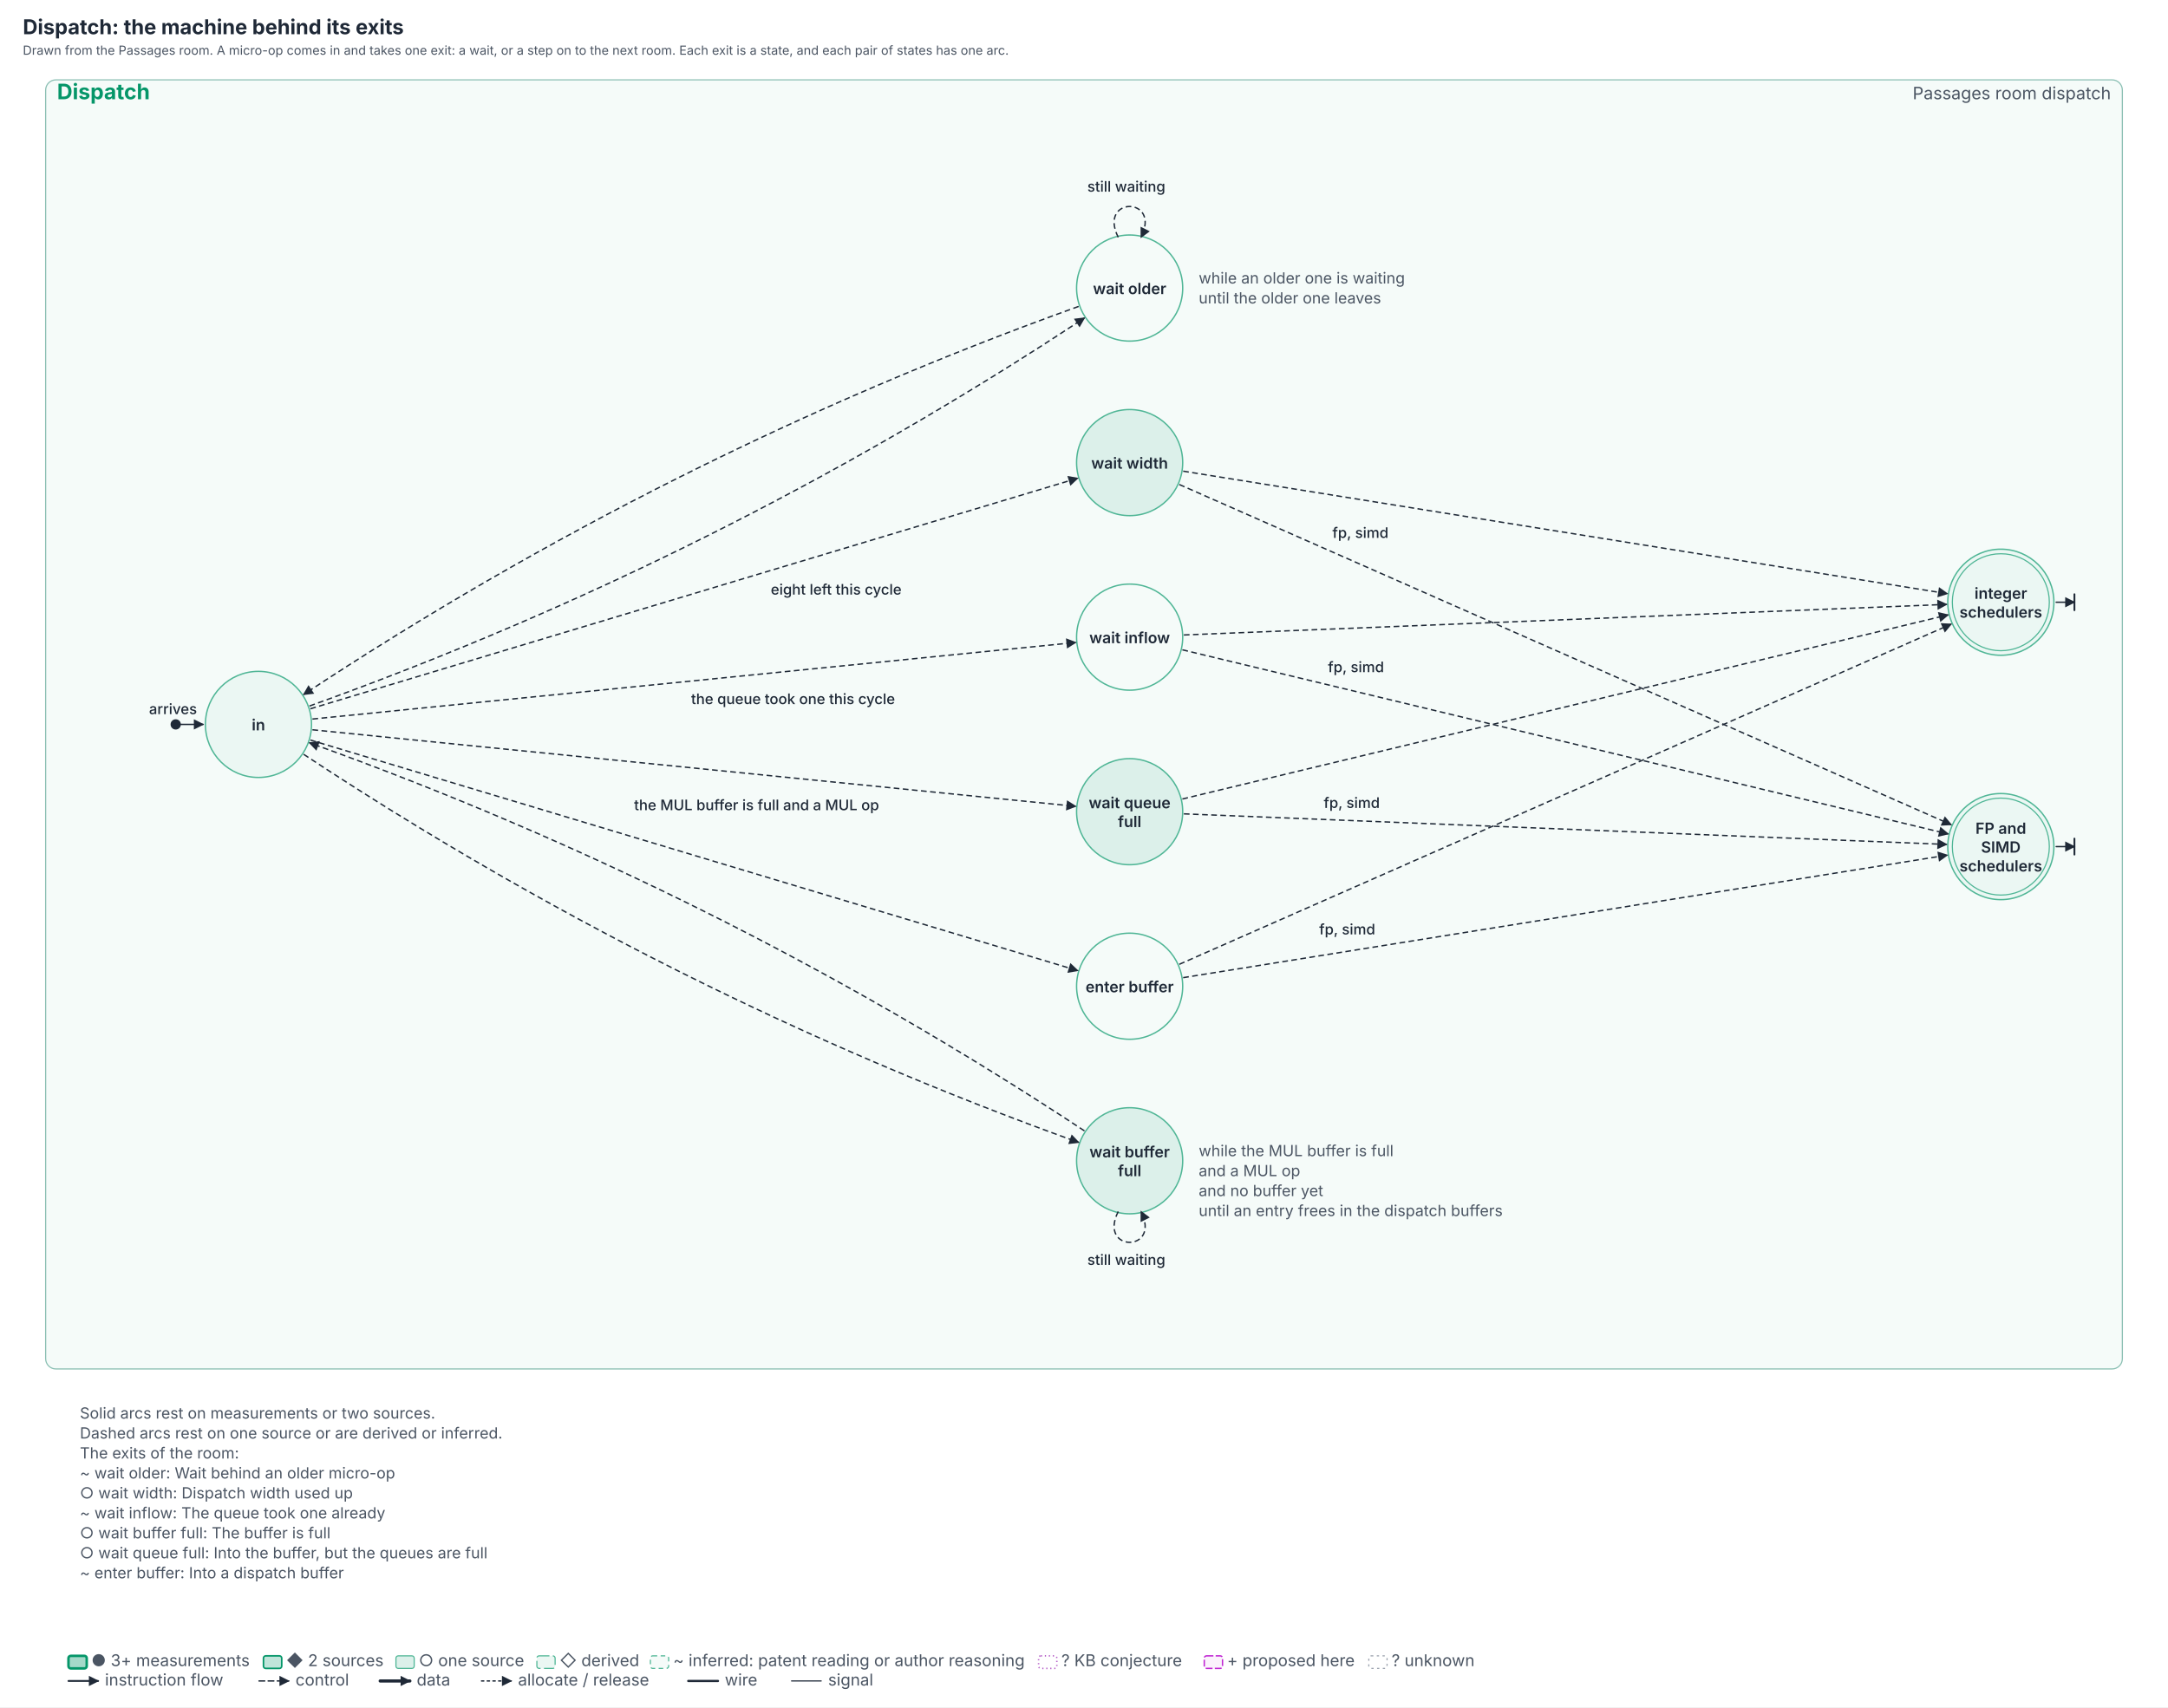
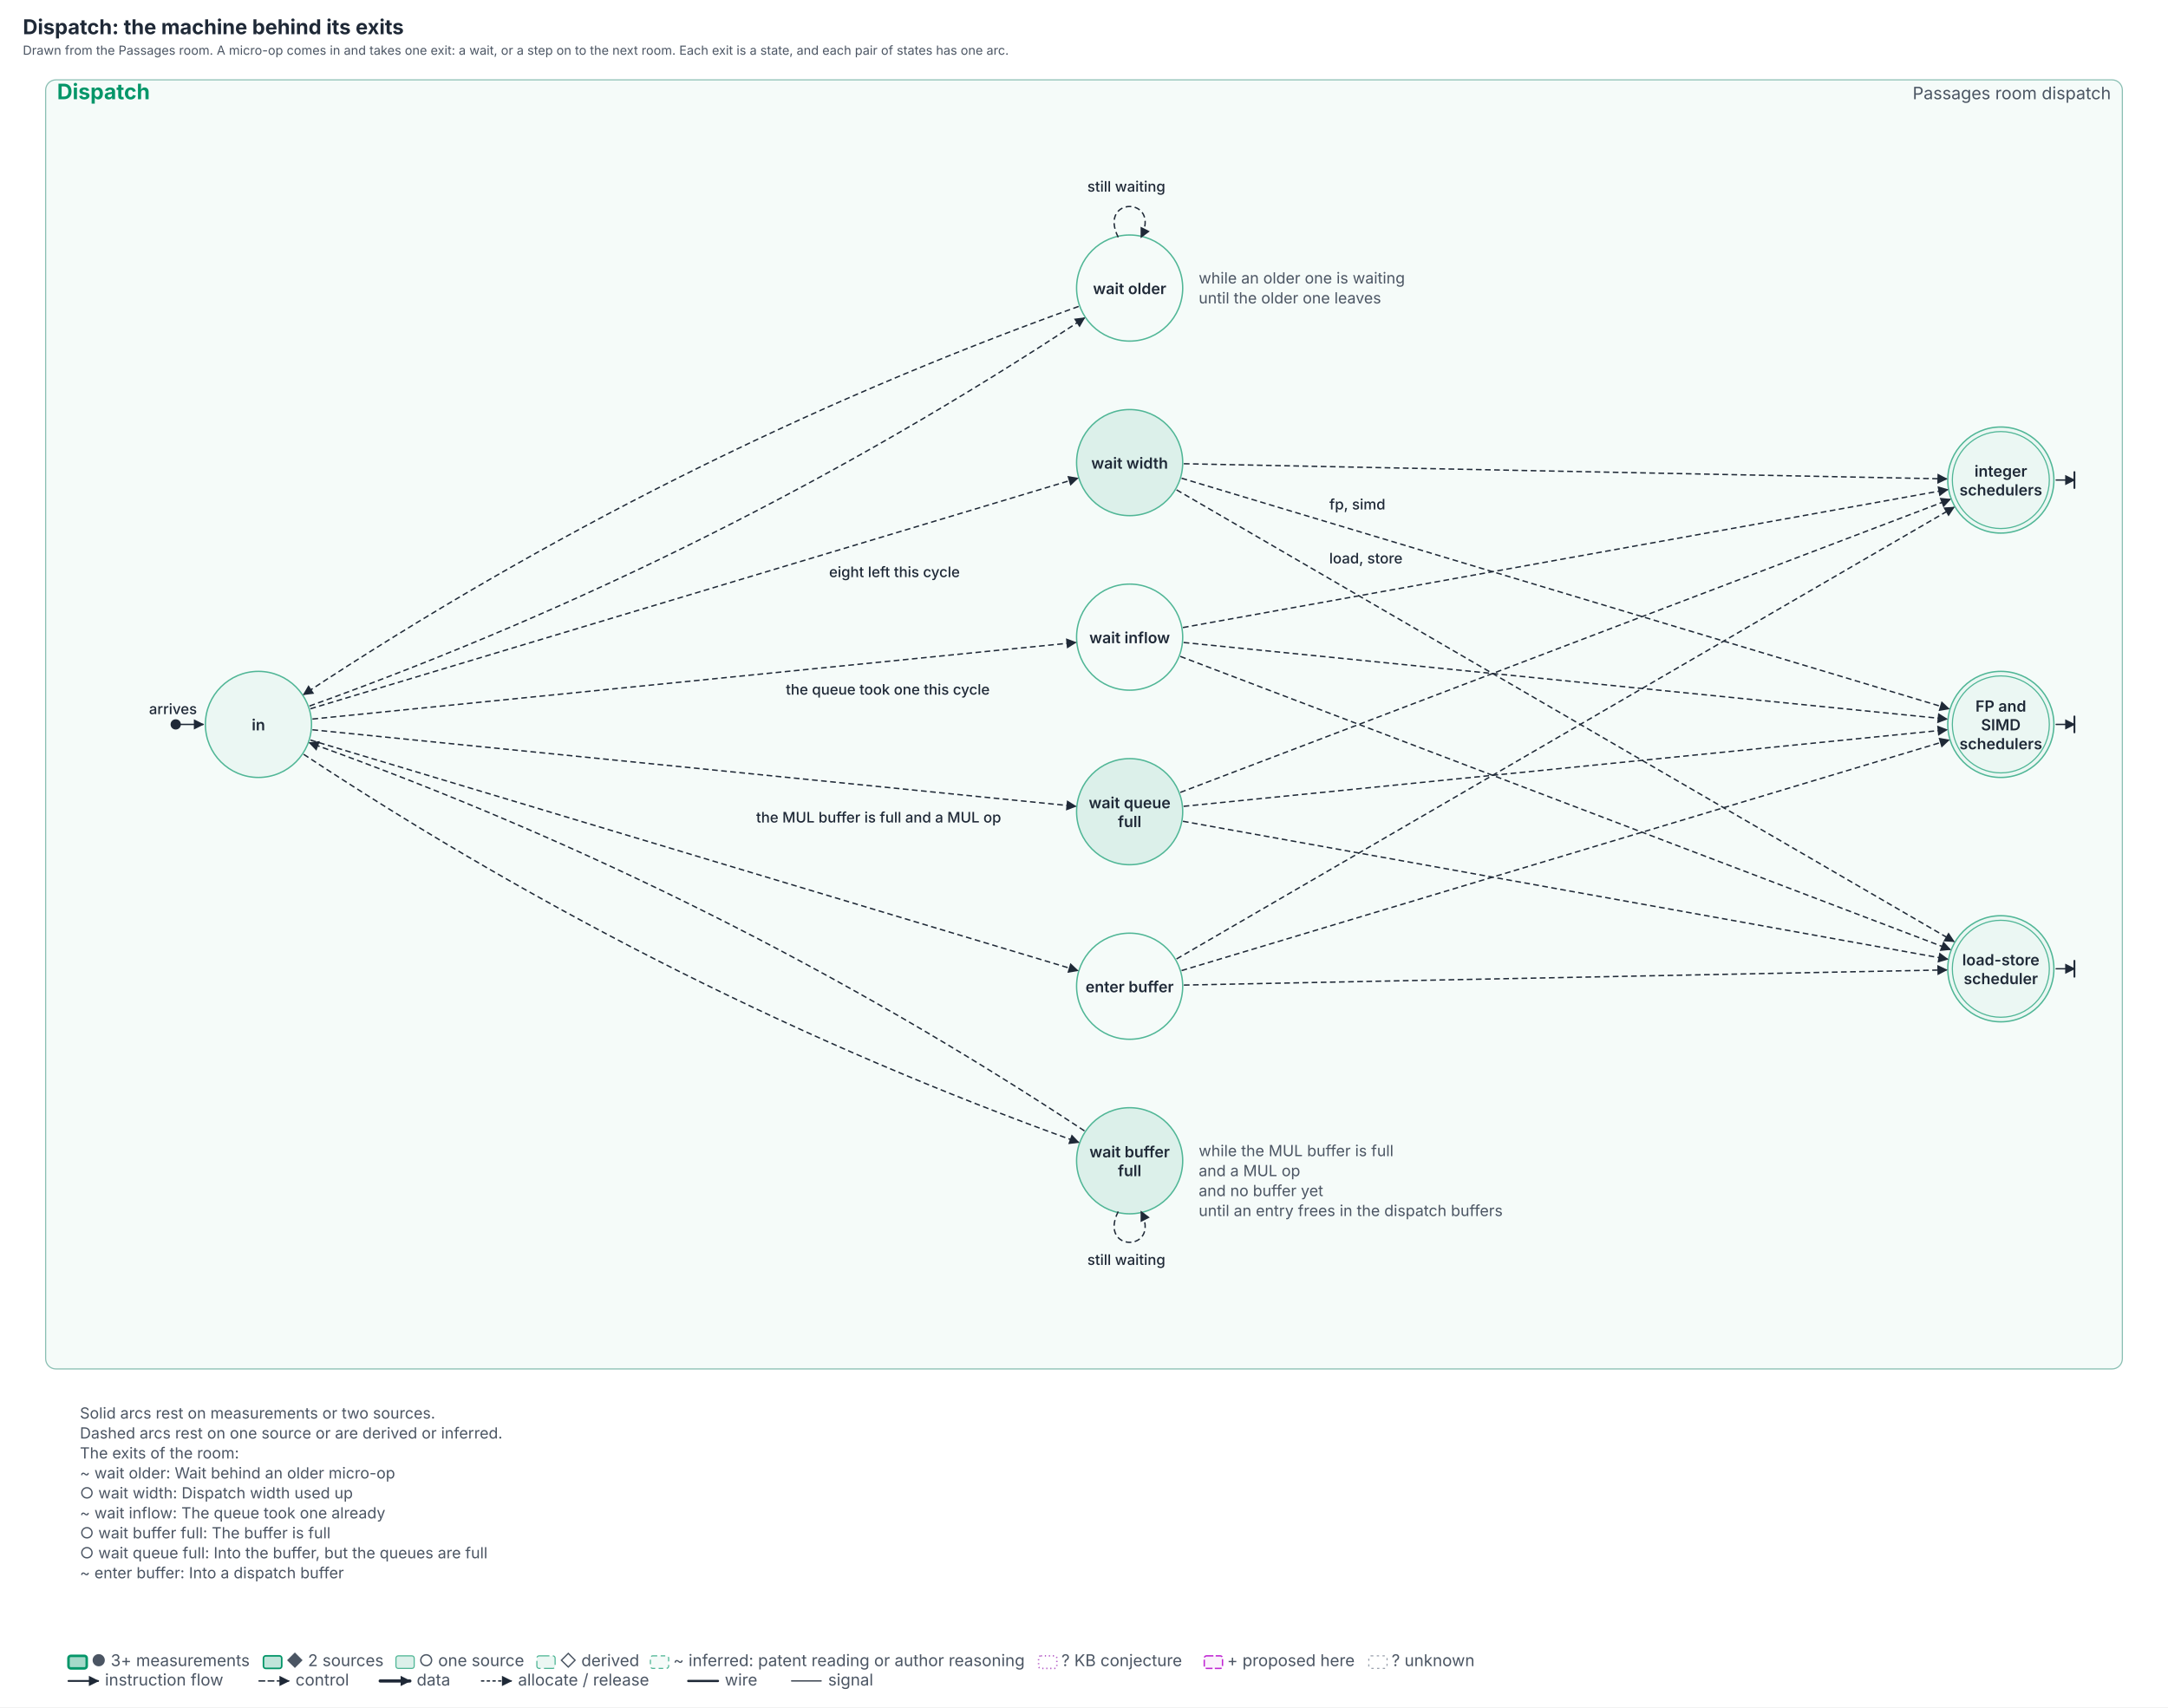
<svg xmlns="http://www.w3.org/2000/svg" viewBox="0 0 1900 1496.5" width="1900" height="1496.5" role="img" aria-label="Dispatch: the machine behind its exits" font-family="Inter, 'Helvetica Neue', Arial, sans-serif" data-kinds="fsm">
  <defs>
    <marker id="arrow" viewBox="0 0 10 10" refX="9" refY="5" markerWidth="9" markerHeight="9" markerUnits="userSpaceOnUse" orient="auto-start-reverse">
      <path d="M0,0 L10,5 L0,10 z" fill="#1f2937" />
    </marker>
    <marker id="arrowrev" viewBox="0 0 10 10" refX="1" refY="5" markerWidth="9" markerHeight="9" markerUnits="userSpaceOnUse" orient="auto-start-reverse">
      <path d="M10,0 L0,5 L10,10 z" fill="#1f2937" />
    </marker>
  </defs>
  <rect x="0" y="0" width="1900" height="1496.5" fill="#ffffff" />
  <text x="20" y="30" font-family="Inter, 'Helvetica Neue', Arial, sans-serif" font-size="18" font-weight="700" fill="#1f2937">Dispatch: the machine behind its exits</text>
  <text x="20" y="48" font-family="Inter, 'Helvetica Neue', Arial, sans-serif" font-size="11" fill="#4b5563">Drawn from the Passages room. A micro-op comes in and takes one exit: a wait, or a step on to the next room. Each exit is a state, and each pair of states has one arc.</text>
  <rect x="40.0" y="70.0" width="1820.0" height="1130.0" rx="9" fill="#f5fbf9" stroke="#8abfb3" stroke-width="1" />
  <text x="50.0" y="87.0" font-family="Inter, 'Helvetica Neue', Arial, sans-serif" font-size="18.75" font-weight="700" fill="#059669" text-anchor="start">Dispatch</text>
  <text x="1850.0" y="87.0" font-family="Inter, 'Helvetica Neue', Arial, sans-serif" font-size="15" font-weight="400" fill="#4b5563" text-anchor="end">Passages room dispatch</text>
  <circle cx="226.5" cy="635.0" r="46.5" fill="#ebf7f3" stroke="#50b696" stroke-width="1.2" />
  <circle cx="990.0" cy="252.5" r="46.5" fill="#f5fbf9" stroke="#50b696" stroke-width="1.2" />
  <circle cx="990.0" cy="405.5" r="46.5" fill="#dcf0ea" stroke="#50b696" stroke-width="1.2" />
  <circle cx="990.0" cy="558.5" r="46.5" fill="#f5fbf9" stroke="#50b696" stroke-width="1.2" />
  <circle cx="990.0" cy="711.5" r="46.5" fill="#dcf0ea" stroke="#50b696" stroke-width="1.2" />
  <circle cx="990.0" cy="864.5" r="46.5" fill="#f5fbf9" stroke="#50b696" stroke-width="1.2" />
  <circle cx="990.0" cy="1017.5" r="46.5" fill="#dcf0ea" stroke="#50b696" stroke-width="1.2" />
-   <circle cx="1753.5" cy="527.9" r="46.5" fill="#ebf7f3" stroke="#50b696" stroke-width="1.2" />
-   <circle cx="1753.5" cy="527.9" r="42.5" fill="none" stroke="#50b696" stroke-width="1" />
-   <circle cx="1753.5" cy="742.1" r="46.5" fill="#ebf7f3" stroke="#50b696" stroke-width="1.2" />
-   <circle cx="1753.5" cy="742.1" r="42.5" fill="none" stroke="#50b696" stroke-width="1" />
+   <circle cx="1753.5" cy="420.8" r="46.5" fill="#ebf7f3" stroke="#50b696" stroke-width="1.2" />
+   <circle cx="1753.5" cy="420.8" r="42.5" fill="none" stroke="#50b696" stroke-width="1" />
+   <circle cx="1753.5" cy="635.0" r="46.5" fill="#ebf7f3" stroke="#50b696" stroke-width="1.2" />
+   <circle cx="1753.5" cy="635.0" r="42.5" fill="none" stroke="#50b696" stroke-width="1" />
+   <circle cx="1753.5" cy="849.2" r="46.5" fill="#ebf7f3" stroke="#50b696" stroke-width="1.2" />
+   <circle cx="1753.5" cy="849.2" r="42.5" fill="none" stroke="#50b696" stroke-width="1" />
  <circle cx="154.0" cy="635.0" r="4" fill="#1f2937" stroke="#1f2937" stroke-width="1" />
-   <polyline points="1802.0,527.9 1818.0,527.9" fill="none" stroke="#1f2937" stroke-width="1.2" marker-end="url(#arrow)" stroke-linejoin="round" stroke-linecap="round" />
-   <polyline points="1818.0,520.9 1818.0,534.9" fill="none" stroke="#1f2937" stroke-width="1.6" stroke-linejoin="round" stroke-linecap="round" />
-   <polyline points="1802.0,742.1 1818.0,742.1" fill="none" stroke="#1f2937" stroke-width="1.2" marker-end="url(#arrow)" stroke-linejoin="round" stroke-linecap="round" />
-   <polyline points="1818.0,735.1 1818.0,749.1" fill="none" stroke="#1f2937" stroke-width="1.6" stroke-linejoin="round" stroke-linecap="round" />
+   <polyline points="1802.0,420.8 1818.0,420.8" fill="none" stroke="#1f2937" stroke-width="1.2" marker-end="url(#arrow)" stroke-linejoin="round" stroke-linecap="round" />
+   <polyline points="1818.0,413.8 1818.0,427.8" fill="none" stroke="#1f2937" stroke-width="1.6" stroke-linejoin="round" stroke-linecap="round" />
+   <polyline points="1802.0,635.0 1818.0,635.0" fill="none" stroke="#1f2937" stroke-width="1.2" marker-end="url(#arrow)" stroke-linejoin="round" stroke-linecap="round" />
+   <polyline points="1818.0,628.0 1818.0,642.0" fill="none" stroke="#1f2937" stroke-width="1.6" stroke-linejoin="round" stroke-linecap="round" />
+   <polyline points="1802.0,849.2 1818.0,849.2" fill="none" stroke="#1f2937" stroke-width="1.2" marker-end="url(#arrow)" stroke-linejoin="round" stroke-linecap="round" />
+   <polyline points="1818.0,842.2 1818.0,856.2" fill="none" stroke="#1f2937" stroke-width="1.6" stroke-linejoin="round" stroke-linecap="round" />
  <polyline points="158.0,635.0 178.0,635.0" fill="none" stroke="#1f2937" stroke-width="1.2" marker-end="url(#arrow)" stroke-linejoin="round" stroke-linecap="round" />
  <path d="M 271.2,618.9 Q 631.2,489.6 950.4,278.7" fill="none" stroke="#1f2937" stroke-width="1.2" stroke-dasharray="5 3" marker-end="url(#arrow)" />
  <path d="M 272.0,621.3 Q 608.2,520.2 944.5,419.2" fill="none" stroke="#1f2937" stroke-width="1.2" stroke-dasharray="5 3" marker-end="url(#arrow)" />
  <path d="M 273.8,630.3 Q 608.2,596.8 942.7,563.2" fill="none" stroke="#1f2937" stroke-width="1.2" stroke-dasharray="5 3" marker-end="url(#arrow)" />
  <path d="M 273.8,639.7 Q 608.2,673.2 942.7,706.8" fill="none" stroke="#1f2937" stroke-width="1.2" stroke-dasharray="5 3" marker-end="url(#arrow)" />
  <path d="M 272.0,648.7 Q 608.2,749.8 944.5,850.8" fill="none" stroke="#1f2937" stroke-width="1.2" stroke-dasharray="5 3" marker-end="url(#arrow)" />
  <path d="M 266.1,661.2 Q 585.3,872.1 945.3,1001.4" fill="none" stroke="#1f2937" stroke-width="1.2" stroke-dasharray="5 3" marker-end="url(#arrow)" />
-   <path d="M 1036.9,413.0 Q 1371.8,466.7 1706.6,520.4" fill="none" stroke="#1f2937" stroke-width="1.2" stroke-dasharray="5 3" marker-end="url(#arrow)" />
-   <path d="M 1033.5,424.7 Q 1371.8,573.8 1710.0,722.9" fill="none" stroke="#1f2937" stroke-width="1.2" stroke-dasharray="5 3" marker-end="url(#arrow)" />
-   <path d="M 1037.5,556.6 Q 1371.8,543.2 1706.0,529.8" fill="none" stroke="#1f2937" stroke-width="1.2" stroke-dasharray="5 3" marker-end="url(#arrow)" />
-   <path d="M 1036.2,569.6 Q 1371.8,650.3 1707.3,731.0" fill="none" stroke="#1f2937" stroke-width="1.2" stroke-dasharray="5 3" marker-end="url(#arrow)" />
-   <path d="M 1036.2,700.4 Q 1371.8,619.7 1707.3,539.0" fill="none" stroke="#1f2937" stroke-width="1.2" stroke-dasharray="5 3" marker-end="url(#arrow)" />
-   <path d="M 1037.5,713.4 Q 1371.8,726.8 1706.0,740.2" fill="none" stroke="#1f2937" stroke-width="1.2" stroke-dasharray="5 3" marker-end="url(#arrow)" />
-   <path d="M 1033.5,845.3 Q 1371.8,696.2 1710.0,547.1" fill="none" stroke="#1f2937" stroke-width="1.2" stroke-dasharray="5 3" marker-end="url(#arrow)" />
-   <path d="M 1036.9,857.0 Q 1371.8,803.3 1706.6,749.6" fill="none" stroke="#1f2937" stroke-width="1.2" stroke-dasharray="5 3" marker-end="url(#arrow)" />
+   <path d="M 1037.5,406.5 Q 1371.8,413.2 1706.0,419.8" fill="none" stroke="#1f2937" stroke-width="1.2" stroke-dasharray="5 3" marker-end="url(#arrow)" />
+   <path d="M 1035.5,419.2 Q 1371.8,520.2 1708.0,621.3" fill="none" stroke="#1f2937" stroke-width="1.2" stroke-dasharray="5 3" marker-end="url(#arrow)" />
+   <path d="M 1031.1,429.4 Q 1371.8,627.4 1712.4,825.3" fill="none" stroke="#1f2937" stroke-width="1.2" stroke-dasharray="5 3" marker-end="url(#arrow)" />
+   <path d="M 1036.7,550.1 Q 1371.8,489.7 1706.8,429.2" fill="none" stroke="#1f2937" stroke-width="1.2" stroke-dasharray="5 3" marker-end="url(#arrow)" />
+   <path d="M 1037.3,563.2 Q 1371.8,596.8 1706.2,630.3" fill="none" stroke="#1f2937" stroke-width="1.2" stroke-dasharray="5 3" marker-end="url(#arrow)" />
+   <path d="M 1034.4,575.4 Q 1371.8,703.9 1709.1,832.3" fill="none" stroke="#1f2937" stroke-width="1.2" stroke-dasharray="5 3" marker-end="url(#arrow)" />
+   <path d="M 1034.4,694.6 Q 1371.8,566.2 1709.1,437.7" fill="none" stroke="#1f2937" stroke-width="1.2" stroke-dasharray="5 3" marker-end="url(#arrow)" />
+   <path d="M 1037.3,706.8 Q 1371.8,673.2 1706.2,639.7" fill="none" stroke="#1f2937" stroke-width="1.2" stroke-dasharray="5 3" marker-end="url(#arrow)" />
+   <path d="M 1036.7,719.9 Q 1371.8,780.4 1706.8,840.8" fill="none" stroke="#1f2937" stroke-width="1.2" stroke-dasharray="5 3" marker-end="url(#arrow)" />
+   <path d="M 1031.1,840.6 Q 1371.8,642.7 1712.4,444.7" fill="none" stroke="#1f2937" stroke-width="1.2" stroke-dasharray="5 3" marker-end="url(#arrow)" />
+   <path d="M 1035.5,850.8 Q 1371.8,749.8 1708.0,648.7" fill="none" stroke="#1f2937" stroke-width="1.2" stroke-dasharray="5 3" marker-end="url(#arrow)" />
+   <path d="M 1037.5,863.5 Q 1371.8,856.9 1706.0,850.2" fill="none" stroke="#1f2937" stroke-width="1.2" stroke-dasharray="5 3" marker-end="url(#arrow)" />
  <path d="M 980.0,208.0 C 962.0,172.0 1018.0,172.0 1000.0,208.0" fill="none" stroke="#1f2937" stroke-width="1.2" stroke-dasharray="5 3" marker-end="url(#arrow)" />
  <path d="M 945.3,268.6 Q 585.3,397.9 266.1,608.8" fill="none" stroke="#1f2937" stroke-width="1.2" stroke-dasharray="5 3" marker-end="url(#arrow)" />
  <path d="M 980.0,1062.0 C 962.0,1098.0 1018.0,1098.0 1000.0,1062.0" fill="none" stroke="#1f2937" stroke-width="1.2" stroke-dasharray="5 3" marker-end="url(#arrow)" />
  <path d="M 950.4,991.3 Q 631.2,780.4 271.2,651.1" fill="none" stroke="#1f2937" stroke-width="1.2" stroke-dasharray="5 3" marker-end="url(#arrow)" />
  <text x="226.5" y="640.2" font-family="Inter, 'Helvetica Neue', Arial, sans-serif" font-size="13.5" font-weight="600" fill="#1f2937" text-anchor="middle">in</text>
  <text x="990.0" y="257.8" font-family="Inter, 'Helvetica Neue', Arial, sans-serif" font-size="13.5" font-weight="600" fill="#1f2937" text-anchor="middle">wait older</text>
  <text x="990.0" y="410.8" font-family="Inter, 'Helvetica Neue', Arial, sans-serif" font-size="13.5" font-weight="600" fill="#1f2937" text-anchor="middle">wait width</text>
  <text x="990.0" y="563.8" font-family="Inter, 'Helvetica Neue', Arial, sans-serif" font-size="13.5" font-weight="600" fill="#1f2937" text-anchor="middle">wait inflow</text>
  <text x="990.0" y="708.5" font-family="Inter, 'Helvetica Neue', Arial, sans-serif" font-size="13.5" font-weight="600" fill="#1f2937" text-anchor="middle">wait queue</text>
  <text x="990.0" y="725.0" font-family="Inter, 'Helvetica Neue', Arial, sans-serif" font-size="13.5" font-weight="600" fill="#1f2937" text-anchor="middle">full</text>
  <text x="990.0" y="869.8" font-family="Inter, 'Helvetica Neue', Arial, sans-serif" font-size="13.5" font-weight="600" fill="#1f2937" text-anchor="middle">enter buffer</text>
  <text x="990.0" y="1014.5" font-family="Inter, 'Helvetica Neue', Arial, sans-serif" font-size="13.5" font-weight="600" fill="#1f2937" text-anchor="middle">wait buffer</text>
  <text x="990.0" y="1031.0" font-family="Inter, 'Helvetica Neue', Arial, sans-serif" font-size="13.5" font-weight="600" fill="#1f2937" text-anchor="middle">full</text>
-   <text x="1753.5" y="524.9" font-family="Inter, 'Helvetica Neue', Arial, sans-serif" font-size="13.5" font-weight="600" fill="#1f2937" text-anchor="middle">integer</text>
-   <text x="1753.5" y="541.4" font-family="Inter, 'Helvetica Neue', Arial, sans-serif" font-size="13.5" font-weight="600" fill="#1f2937" text-anchor="middle">schedulers</text>
-   <text x="1753.5" y="730.9" font-family="Inter, 'Helvetica Neue', Arial, sans-serif" font-size="13.5" font-weight="600" fill="#1f2937" text-anchor="middle">FP and</text>
-   <text x="1753.5" y="747.4" font-family="Inter, 'Helvetica Neue', Arial, sans-serif" font-size="13.5" font-weight="600" fill="#1f2937" text-anchor="middle">SIMD</text>
-   <text x="1753.5" y="763.9" font-family="Inter, 'Helvetica Neue', Arial, sans-serif" font-size="13.5" font-weight="600" fill="#1f2937" text-anchor="middle">schedulers</text>
+   <text x="1753.5" y="417.8" font-family="Inter, 'Helvetica Neue', Arial, sans-serif" font-size="13.5" font-weight="600" fill="#1f2937" text-anchor="middle">integer</text>
+   <text x="1753.5" y="434.3" font-family="Inter, 'Helvetica Neue', Arial, sans-serif" font-size="13.5" font-weight="600" fill="#1f2937" text-anchor="middle">schedulers</text>
+   <text x="1753.5" y="623.8" font-family="Inter, 'Helvetica Neue', Arial, sans-serif" font-size="13.5" font-weight="600" fill="#1f2937" text-anchor="middle">FP and</text>
+   <text x="1753.5" y="640.2" font-family="Inter, 'Helvetica Neue', Arial, sans-serif" font-size="13.5" font-weight="600" fill="#1f2937" text-anchor="middle">SIMD</text>
+   <text x="1753.5" y="656.8" font-family="Inter, 'Helvetica Neue', Arial, sans-serif" font-size="13.5" font-weight="600" fill="#1f2937" text-anchor="middle">schedulers</text>
+   <text x="1753.5" y="846.2" font-family="Inter, 'Helvetica Neue', Arial, sans-serif" font-size="13.5" font-weight="600" fill="#1f2937" text-anchor="middle">load-store</text>
+   <text x="1753.5" y="862.7" font-family="Inter, 'Helvetica Neue', Arial, sans-serif" font-size="13.5" font-weight="600" fill="#1f2937" text-anchor="middle">scheduler</text>
  <text x="130.6" y="626.0" font-family="Inter, 'Helvetica Neue', Arial, sans-serif" font-size="12.75" font-weight="500" fill="#1f2937" text-anchor="start" data-owner="tr.arrive">arrives</text>
-   <text x="675.5" y="521.2" font-family="Inter, 'Helvetica Neue', Arial, sans-serif" font-size="12.75" font-weight="500" fill="#1f2937" text-anchor="start" data-owner="tr.wait_width">eight left this cycle</text>
-   <text x="605.7" y="617.2" font-family="Inter, 'Helvetica Neue', Arial, sans-serif" font-size="12.75" font-weight="500" fill="#1f2937" text-anchor="start" data-owner="tr.wait_inflow">the queue took one this cycle</text>
-   <text x="555.7" y="710.2" font-family="Inter, 'Helvetica Neue', Arial, sans-serif" font-size="12.75" font-weight="500" fill="#1f2937" text-anchor="start" data-owner="tr.wait_queue_full">the MUL buffer is full and a MUL op</text>
-   <text x="1167.7" y="471.5" font-family="Inter, 'Helvetica Neue', Arial, sans-serif" font-size="12.75" font-weight="500" fill="#1f2937" text-anchor="start" data-owner="tr.wait_width.to_sched_fp">fp, simd</text>
-   <text x="1163.8" y="589.2" font-family="Inter, 'Helvetica Neue', Arial, sans-serif" font-size="12.75" font-weight="500" fill="#1f2937" text-anchor="start" data-owner="tr.wait_inflow.to_sched_fp">fp, simd</text>
-   <text x="1160.1" y="708.2" font-family="Inter, 'Helvetica Neue', Arial, sans-serif" font-size="12.75" font-weight="500" fill="#1f2937" text-anchor="start" data-owner="tr.wait_queue_full.to_sched_fp">fp, simd</text>
-   <text x="1156.1" y="819.1" font-family="Inter, 'Helvetica Neue', Arial, sans-serif" font-size="12.75" font-weight="500" fill="#1f2937" text-anchor="start" data-owner="tr.enter_buffer.to_sched_fp">fp, simd</text>
+   <text x="726.6" y="505.9" font-family="Inter, 'Helvetica Neue', Arial, sans-serif" font-size="12.75" font-weight="500" fill="#1f2937" text-anchor="start" data-owner="tr.wait_width">eight left this cycle</text>
+   <text x="688.7" y="608.9" font-family="Inter, 'Helvetica Neue', Arial, sans-serif" font-size="12.75" font-weight="500" fill="#1f2937" text-anchor="start" data-owner="tr.wait_inflow">the queue took one this cycle</text>
+   <text x="662.7" y="721.0" font-family="Inter, 'Helvetica Neue', Arial, sans-serif" font-size="12.75" font-weight="500" fill="#1f2937" text-anchor="start" data-owner="tr.wait_queue_full">the MUL buffer is full and a MUL op</text>
+   <text x="1165.0" y="446.6" font-family="Inter, 'Helvetica Neue', Arial, sans-serif" font-size="12.75" font-weight="500" fill="#1f2937" text-anchor="start" data-owner="tr.wait_width.to_sched_fp">fp, simd</text>
+   <text x="1164.9" y="493.9" font-family="Inter, 'Helvetica Neue', Arial, sans-serif" font-size="12.75" font-weight="500" fill="#1f2937" text-anchor="start" data-owner="tr.wait_width.to_sched_ls">load, store</text>
  <text x="952.9" y="168.0" font-family="Inter, 'Helvetica Neue', Arial, sans-serif" font-size="12.75" font-weight="500" fill="#1f2937" text-anchor="start" data-owner="tr.wait_older.stay">still waiting</text>
  <text x="952.9" y="1108.8" font-family="Inter, 'Helvetica Neue', Arial, sans-serif" font-size="12.75" font-weight="500" fill="#1f2937" text-anchor="start" data-owner="tr.wait_buffer_full.stay">still waiting</text>
  <text x="1050.5" y="248.5" font-family="Inter, 'Helvetica Neue', Arial, sans-serif" font-size="13.5" font-weight="400" fill="#4b5563" text-anchor="start" data-owner="wait_older-note">while an older one is waiting</text>
  <text x="1050.5" y="266.0" font-family="Inter, 'Helvetica Neue', Arial, sans-serif" font-size="13.5" font-weight="400" fill="#4b5563" text-anchor="start" data-owner="wait_older-note">until the older one leaves</text>
  <text x="1050.5" y="1013.5" font-family="Inter, 'Helvetica Neue', Arial, sans-serif" font-size="13.5" font-weight="400" fill="#4b5563" text-anchor="start" data-owner="wait_buffer_full-note">while the MUL buffer is full</text>
  <text x="1050.5" y="1031.0" font-family="Inter, 'Helvetica Neue', Arial, sans-serif" font-size="13.5" font-weight="400" fill="#4b5563" text-anchor="start" data-owner="wait_buffer_full-note">and a MUL op</text>
  <text x="1050.5" y="1048.5" font-family="Inter, 'Helvetica Neue', Arial, sans-serif" font-size="13.5" font-weight="400" fill="#4b5563" text-anchor="start" data-owner="wait_buffer_full-note">and no buffer yet</text>
  <text x="1050.5" y="1066.0" font-family="Inter, 'Helvetica Neue', Arial, sans-serif" font-size="13.5" font-weight="400" fill="#4b5563" text-anchor="start" data-owner="wait_buffer_full-note">until an entry frees in the dispatch buffers</text>
  <text x="70.0" y="1243.5" font-family="Inter, 'Helvetica Neue', Arial, sans-serif" font-size="13.5" font-weight="400" fill="#4b5563" text-anchor="start" data-owner="m-exits">Solid arcs rest on measurements or two sources.</text>
  <text x="70.0" y="1261.0" font-family="Inter, 'Helvetica Neue', Arial, sans-serif" font-size="13.5" font-weight="400" fill="#4b5563" text-anchor="start" data-owner="m-exits">Dashed arcs rest on one source or are derived or inferred.</text>
  <text x="70.0" y="1278.5" font-family="Inter, 'Helvetica Neue', Arial, sans-serif" font-size="13.5" font-weight="400" fill="#4b5563" text-anchor="start" data-owner="m-exits">The exits of the room:</text>
  <text x="70.0" y="1296.0" font-family="Inter, 'Helvetica Neue', Arial, sans-serif" font-size="13.5" font-weight="400" fill="#4b5563" text-anchor="start" data-owner="m-exits">~ wait older: Wait behind an older micro-op</text>
  <text x="70.0" y="1313.5" font-family="Inter, 'Helvetica Neue', Arial, sans-serif" font-size="13.5" font-weight="400" fill="#4b5563" text-anchor="start" data-owner="m-exits">○ wait width: Dispatch width used up</text>
  <text x="70.0" y="1331.0" font-family="Inter, 'Helvetica Neue', Arial, sans-serif" font-size="13.5" font-weight="400" fill="#4b5563" text-anchor="start" data-owner="m-exits">~ wait inflow: The queue took one already</text>
  <text x="70.0" y="1348.5" font-family="Inter, 'Helvetica Neue', Arial, sans-serif" font-size="13.5" font-weight="400" fill="#4b5563" text-anchor="start" data-owner="m-exits">○ wait buffer full: The buffer is full</text>
  <text x="70.0" y="1366.0" font-family="Inter, 'Helvetica Neue', Arial, sans-serif" font-size="13.5" font-weight="400" fill="#4b5563" text-anchor="start" data-owner="m-exits">○ wait queue full: Into the buffer, but the queues are full</text>
  <text x="70.0" y="1383.5" font-family="Inter, 'Helvetica Neue', Arial, sans-serif" font-size="13.5" font-weight="400" fill="#4b5563" text-anchor="start" data-owner="m-exits">~ enter buffer: Into a dispatch buffer</text>
  <rect x="60.0" y="1451.5" width="16.0" height="11.0" rx="2" fill="#a5d9c9" stroke="#059669" stroke-width="2.2" />
  <text x="80.0" y="1460.5" font-family="Inter, 'Helvetica Neue', Arial, sans-serif" font-size="14.25" font-weight="400" fill="#4b5563" text-anchor="start">● 3+ measurements</text>
  <rect x="230.9" y="1451.5" width="16.0" height="11.0" rx="2" fill="#c0e5da" stroke="#059669" stroke-width="1.4" />
  <text x="250.9" y="1460.5" font-family="Inter, 'Helvetica Neue', Arial, sans-serif" font-size="14.25" font-weight="400" fill="#4b5563" text-anchor="start">◆ 2 sources</text>
  <rect x="347.0" y="1451.5" width="16.0" height="11.0" rx="2" fill="#dcf0ea" stroke="#50b696" stroke-width="1" />
  <text x="367.0" y="1460.5" font-family="Inter, 'Helvetica Neue', Arial, sans-serif" font-size="14.25" font-weight="400" fill="#4b5563" text-anchor="start">○ one source</text>
  <rect x="470.5" y="1451.5" width="16.0" height="11.0" rx="2" fill="#ebf7f3" stroke="#50b696" stroke-width="1" stroke-dasharray="9 3" />
  <text x="490.5" y="1460.5" font-family="Inter, 'Helvetica Neue', Arial, sans-serif" font-size="14.25" font-weight="400" fill="#4b5563" text-anchor="start">◇ derived</text>
  <rect x="570.0" y="1451.5" width="16.0" height="11.0" rx="2" fill="#f5fbf9" stroke="#50b696" stroke-width="1" stroke-dasharray="4 3" />
  <text x="590.0" y="1460.5" font-family="Inter, 'Helvetica Neue', Arial, sans-serif" font-size="14.25" font-weight="400" fill="#4b5563" text-anchor="start">~ inferred: patent reading or author reasoning</text>
  <rect x="910.2" y="1451.5" width="16.0" height="11.0" rx="2" fill="none" stroke="#b258c5" stroke-width="1.3" stroke-dasharray="1 2.5" />
  <text x="930.2" y="1460.5" font-family="Inter, 'Helvetica Neue', Arial, sans-serif" font-size="14.25" font-weight="400" fill="#4b5563" text-anchor="start">? KB conjecture</text>
  <rect x="1055.4" y="1451.5" width="16.0" height="11.0" rx="2" fill="#fbf2fc" stroke="#c026d3" stroke-width="1.2" stroke-dasharray="6 2" />
  <text x="1075.4" y="1460.5" font-family="Inter, 'Helvetica Neue', Arial, sans-serif" font-size="14.25" font-weight="400" fill="#4b5563" text-anchor="start">+ proposed here</text>
  <rect x="1199.6" y="1451.5" width="16.0" height="11.0" rx="2" fill="none" stroke="#9ca3af" stroke-width="1" stroke-dasharray="2 3" />
  <text x="1219.6" y="1460.5" font-family="Inter, 'Helvetica Neue', Arial, sans-serif" font-size="14.25" font-weight="400" fill="#4b5563" text-anchor="start">? unknown</text>
  <polyline points="60.0,1473.5 86.0,1473.5" fill="none" stroke="#1f2937" stroke-width="1.6" marker-end="url(#arrow)" stroke-linejoin="round" stroke-linecap="round" />
  <text x="92.0" y="1477.5" font-family="Inter, 'Helvetica Neue', Arial, sans-serif" font-size="14.25" font-weight="400" fill="#4b5563" text-anchor="start">instruction flow</text>
  <polyline points="227.0,1473.5 253.0,1473.5" fill="none" stroke="#1f2937" stroke-width="1.2" stroke-dasharray="5 3" marker-end="url(#arrow)" stroke-linejoin="round" stroke-linecap="round" />
  <text x="259.0" y="1477.5" font-family="Inter, 'Helvetica Neue', Arial, sans-serif" font-size="14.25" font-weight="400" fill="#4b5563" text-anchor="start">control</text>
  <polyline points="333.2,1473.5 359.2,1473.5" fill="none" stroke="#1f2937" stroke-width="2.8" marker-end="url(#arrow)" stroke-linejoin="round" stroke-linecap="round" />
  <text x="365.2" y="1477.5" font-family="Inter, 'Helvetica Neue', Arial, sans-serif" font-size="14.25" font-weight="400" fill="#4b5563" text-anchor="start">data</text>
  <polyline points="422.0,1473.5 448.0,1473.5" fill="none" stroke="#1f2937" stroke-width="1.2" stroke-dasharray="2 3" marker-end="url(#arrow)" stroke-linejoin="round" stroke-linecap="round" />
  <text x="454.0" y="1477.5" font-family="Inter, 'Helvetica Neue', Arial, sans-serif" font-size="14.25" font-weight="400" fill="#4b5563" text-anchor="start">allocate / release</text>
  <polyline points="603.2,1473.5 629.2,1473.5" fill="none" stroke="#1f2937" stroke-width="2.0" stroke-linejoin="round" stroke-linecap="round" />
  <text x="635.2" y="1477.5" font-family="Inter, 'Helvetica Neue', Arial, sans-serif" font-size="14.25" font-weight="400" fill="#4b5563" text-anchor="start">wire</text>
  <polyline points="693.7,1473.5 719.7,1473.5" fill="none" stroke="#1f2937" stroke-width="1.0" stroke-linejoin="round" stroke-linecap="round" />
  <text x="725.7" y="1477.5" font-family="Inter, 'Helvetica Neue', Arial, sans-serif" font-size="14.25" font-weight="400" fill="#4b5563" text-anchor="start">signal</text>
  <g class="hot-layer">
    <rect class="hot" data-bid="st.in" x="180.0" y="588.5" width="93.0" height="93.0" fill="transparent" stroke="none" pointer-events="all" />
    <rect class="hot" data-bid="st.wait_older" x="943.5" y="206.0" width="93.0" height="93.0" fill="transparent" stroke="none" pointer-events="all" />
    <rect class="hot" data-bid="st.wait_width" x="943.5" y="359.0" width="93.0" height="93.0" fill="transparent" stroke="none" pointer-events="all" />
    <rect class="hot" data-bid="st.wait_inflow" x="943.5" y="512.0" width="93.0" height="93.0" fill="transparent" stroke="none" pointer-events="all" />
    <rect class="hot" data-bid="st.wait_queue_full" x="943.5" y="665.0" width="93.0" height="93.0" fill="transparent" stroke="none" pointer-events="all" />
    <rect class="hot" data-bid="st.enter_buffer" x="943.5" y="818.0" width="93.0" height="93.0" fill="transparent" stroke="none" pointer-events="all" />
    <rect class="hot" data-bid="st.wait_buffer_full" x="943.5" y="971.0" width="93.0" height="93.0" fill="transparent" stroke="none" pointer-events="all" />
-     <rect class="hot" data-bid="st.to_sched_int" x="1707.0" y="481.4" width="93.0" height="93.0" fill="transparent" stroke="none" pointer-events="all" />
-     <rect class="hot" data-bid="st.to_sched_fp" x="1707.0" y="695.6" width="93.0" height="93.0" fill="transparent" stroke="none" pointer-events="all" />
+     <rect class="hot" data-bid="st.to_sched_int" x="1707.0" y="374.3" width="93.0" height="93.0" fill="transparent" stroke="none" pointer-events="all" />
+     <rect class="hot" data-bid="st.to_sched_fp" x="1707.0" y="588.5" width="93.0" height="93.0" fill="transparent" stroke="none" pointer-events="all" />
+     <rect class="hot" data-bid="st.to_sched_ls" x="1707.0" y="802.7" width="93.0" height="93.0" fill="transparent" stroke="none" pointer-events="all" />
    <rect class="hot hot-slot" data-bid="tr.arrive" x="149.0" y="615.0" width="30.0" height="28.0" fill="transparent" stroke="none" pointer-events="all" />
    <rect class="hot hot-slot" data-bid="tr.wait_older" x="267.2" y="274.7" width="687.2" height="348.3" fill="transparent" stroke="none" pointer-events="all" />
    <rect class="hot hot-slot" data-bid="tr.wait_width" x="268.0" y="415.2" width="680.5" height="210.2" fill="transparent" stroke="none" pointer-events="all" />
    <rect class="hot hot-slot" data-bid="tr.wait_inflow" x="269.8" y="559.2" width="677.0" height="75.0" fill="transparent" stroke="none" pointer-events="all" />
    <rect class="hot hot-slot" data-bid="tr.wait_queue_full" x="269.8" y="635.7" width="677.0" height="75.0" fill="transparent" stroke="none" pointer-events="all" />
    <rect class="hot hot-slot" data-bid="tr.enter_buffer" x="268.0" y="644.7" width="680.5" height="210.2" fill="transparent" stroke="none" pointer-events="all" />
    <rect class="hot hot-slot" data-bid="tr.wait_buffer_full" x="262.1" y="657.2" width="687.2" height="348.3" fill="transparent" stroke="none" pointer-events="all" />
-     <rect class="hot hot-slot" data-bid="tr.wait_width.to_sched_int" x="1032.9" y="409.0" width="677.7" height="115.4" fill="transparent" stroke="none" pointer-events="all" />
-     <rect class="hot hot-slot" data-bid="tr.wait_width.to_sched_fp" x="1029.5" y="420.7" width="684.6" height="306.3" fill="transparent" stroke="none" pointer-events="all" />
-     <rect class="hot hot-slot" data-bid="tr.wait_inflow.to_sched_int" x="1033.5" y="525.8" width="676.6" height="34.8" fill="transparent" stroke="none" pointer-events="all" />
-     <rect class="hot hot-slot" data-bid="tr.wait_inflow.to_sched_fp" x="1032.2" y="565.6" width="679.1" height="169.4" fill="transparent" stroke="none" pointer-events="all" />
-     <rect class="hot hot-slot" data-bid="tr.wait_queue_full.to_sched_int" x="1032.2" y="535.0" width="679.1" height="169.4" fill="transparent" stroke="none" pointer-events="all" />
-     <rect class="hot hot-slot" data-bid="tr.wait_queue_full.to_sched_fp" x="1033.5" y="709.4" width="676.6" height="34.8" fill="transparent" stroke="none" pointer-events="all" />
-     <rect class="hot hot-slot" data-bid="tr.enter_buffer.to_sched_int" x="1029.5" y="543.1" width="684.6" height="306.3" fill="transparent" stroke="none" pointer-events="all" />
-     <rect class="hot hot-slot" data-bid="tr.enter_buffer.to_sched_fp" x="1032.9" y="745.6" width="677.7" height="115.4" fill="transparent" stroke="none" pointer-events="all" />
+     <rect class="hot hot-slot" data-bid="tr.wait_width.to_sched_int" x="1033.5" y="402.5" width="676.5" height="21.4" fill="transparent" stroke="none" pointer-events="all" />
+     <rect class="hot hot-slot" data-bid="tr.wait_width.to_sched_fp" x="1031.5" y="415.2" width="680.5" height="210.2" fill="transparent" stroke="none" pointer-events="all" />
+     <rect class="hot hot-slot" data-bid="tr.wait_width.to_sched_ls" x="1027.1" y="425.4" width="689.4" height="404.0" fill="transparent" stroke="none" pointer-events="all" />
+     <rect class="hot hot-slot" data-bid="tr.wait_inflow.to_sched_int" x="1032.7" y="425.2" width="678.0" height="128.8" fill="transparent" stroke="none" pointer-events="all" />
+     <rect class="hot hot-slot" data-bid="tr.wait_inflow.to_sched_fp" x="1033.3" y="559.2" width="677.0" height="75.0" fill="transparent" stroke="none" pointer-events="all" />
+     <rect class="hot hot-slot" data-bid="tr.wait_inflow.to_sched_ls" x="1030.4" y="571.4" width="682.7" height="264.9" fill="transparent" stroke="none" pointer-events="all" />
+     <rect class="hot hot-slot" data-bid="tr.wait_queue_full.to_sched_int" x="1030.4" y="433.7" width="682.7" height="264.9" fill="transparent" stroke="none" pointer-events="all" />
+     <rect class="hot hot-slot" data-bid="tr.wait_queue_full.to_sched_fp" x="1033.3" y="635.7" width="677.0" height="75.0" fill="transparent" stroke="none" pointer-events="all" />
+     <rect class="hot hot-slot" data-bid="tr.wait_queue_full.to_sched_ls" x="1032.7" y="715.9" width="678.0" height="128.8" fill="transparent" stroke="none" pointer-events="all" />
+     <rect class="hot hot-slot" data-bid="tr.enter_buffer.to_sched_int" x="1027.1" y="440.7" width="689.4" height="404.0" fill="transparent" stroke="none" pointer-events="all" />
+     <rect class="hot hot-slot" data-bid="tr.enter_buffer.to_sched_fp" x="1031.5" y="644.7" width="680.5" height="210.2" fill="transparent" stroke="none" pointer-events="all" />
+     <rect class="hot hot-slot" data-bid="tr.enter_buffer.to_sched_ls" x="1033.5" y="846.2" width="676.5" height="21.4" fill="transparent" stroke="none" pointer-events="all" />
    <rect class="hot hot-slot" data-bid="tr.wait_older.stay" x="972.4" y="177.0" width="35.1" height="35.0" fill="transparent" stroke="none" pointer-events="all" />
    <rect class="hot hot-slot" data-bid="tr.wait_older.until" x="262.1" y="264.6" width="687.2" height="348.3" fill="transparent" stroke="none" pointer-events="all" />
    <rect class="hot hot-slot" data-bid="tr.wait_buffer_full.stay" x="972.4" y="1058.0" width="35.1" height="35.0" fill="transparent" stroke="none" pointer-events="all" />
    <rect class="hot hot-slot" data-bid="tr.wait_buffer_full.until" x="267.2" y="647.1" width="687.2" height="348.3" fill="transparent" stroke="none" pointer-events="all" />
    <rect class="hot hot-slot" data-bid="machine" x="70.0" y="196.0" width="1760.0" height="878.0" fill="transparent" stroke="none" pointer-events="all" />
    <rect class="hot hot-frame" data-bid="fm" x="40" y="70" width="1820" height="1130" fill="transparent" stroke="none" pointer-events="none" />
  </g>
</svg>
